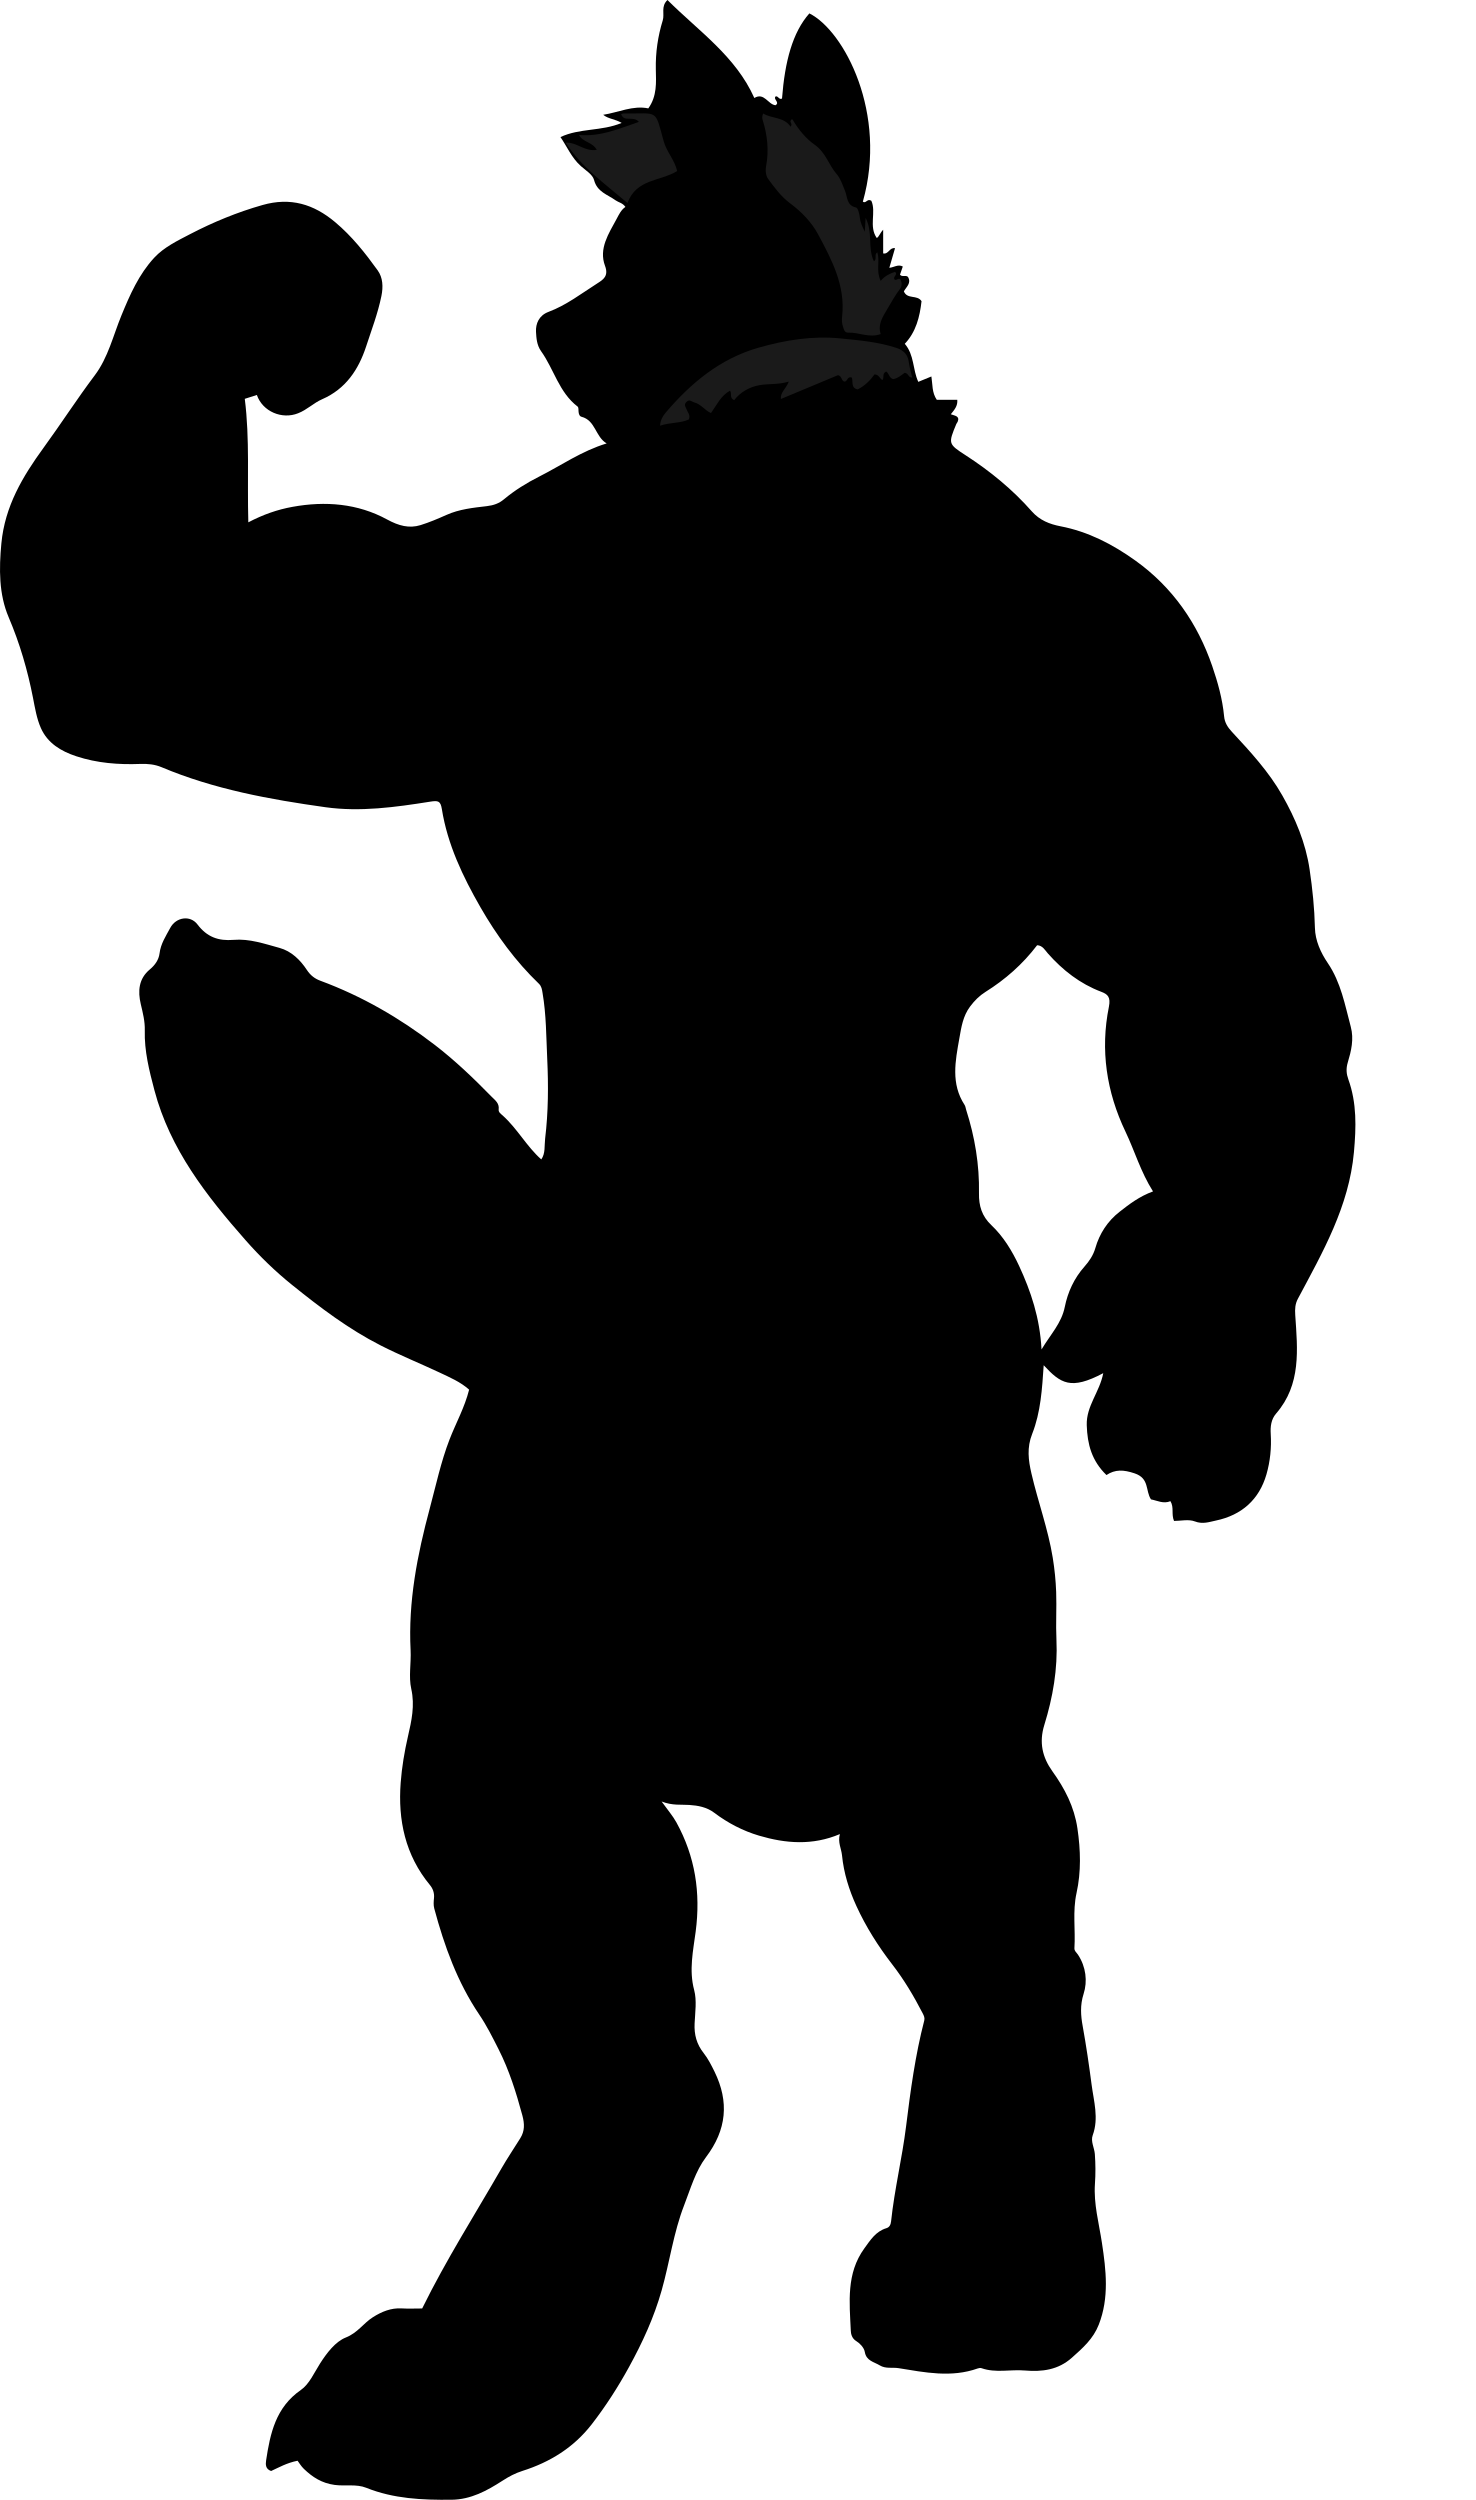
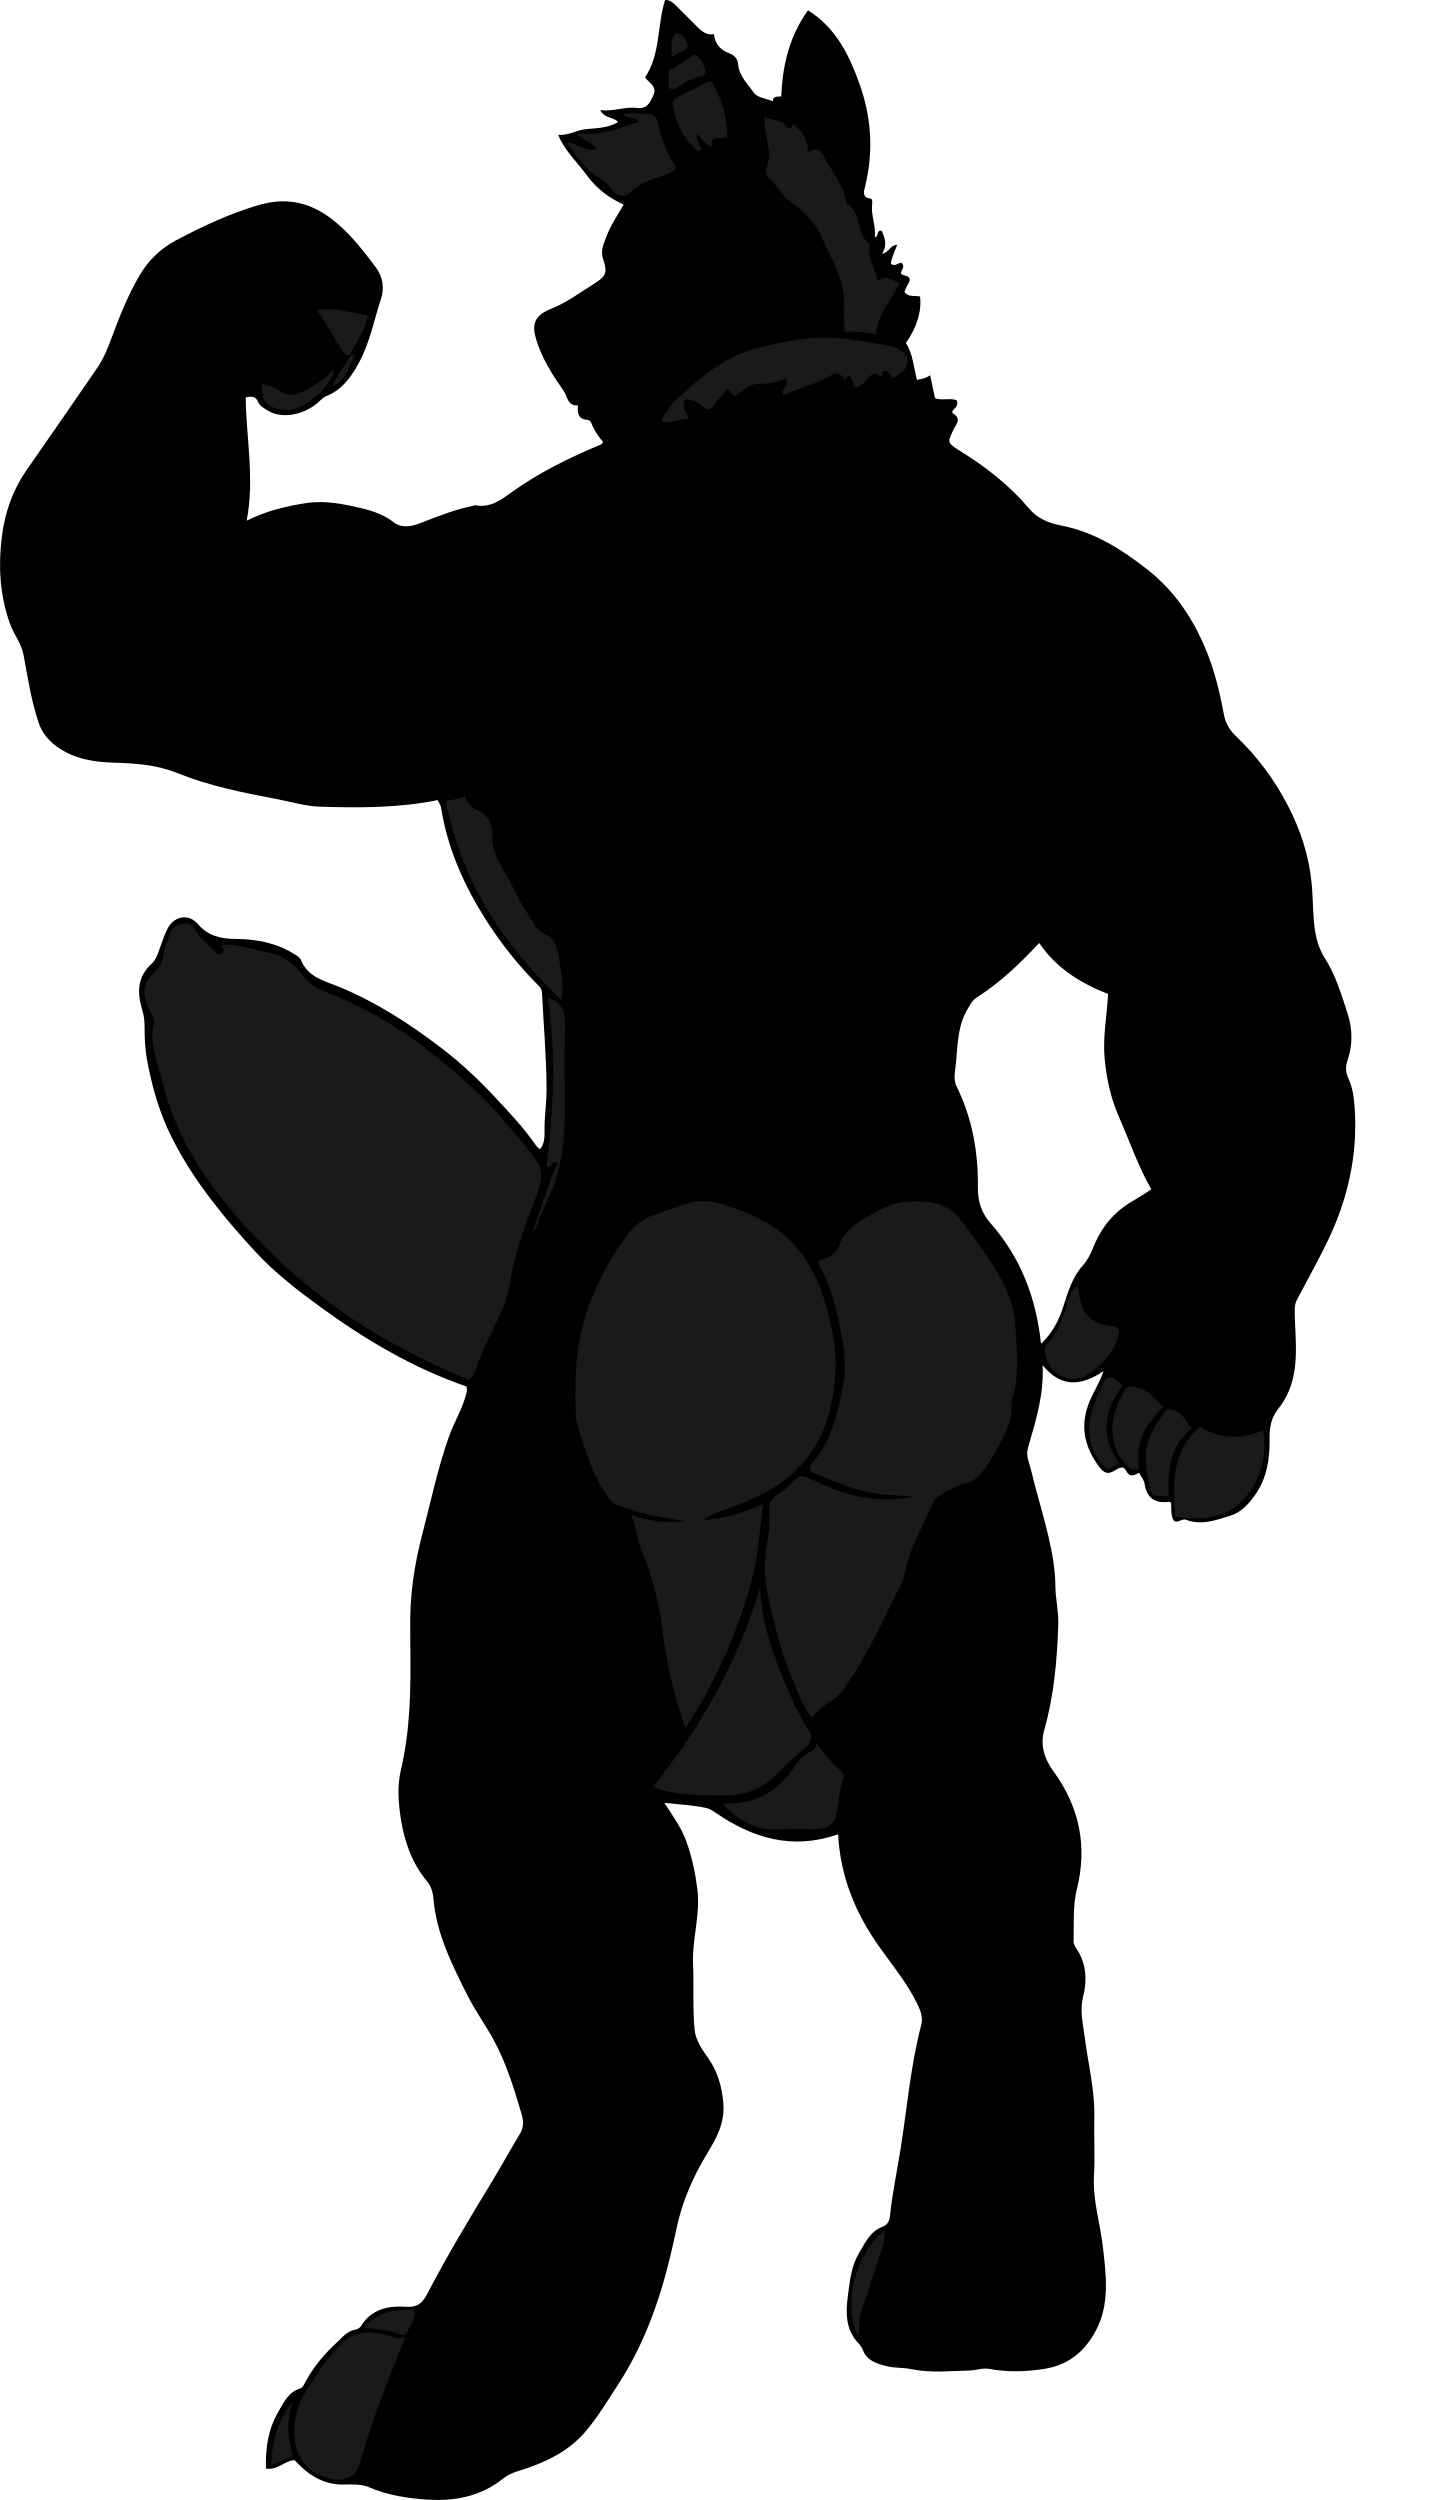
- <svg xmlns="http://www.w3.org/2000/svg" version="1.1" id="Layer_1" x="0px" y="0px" viewBox="0 0 428.53 725.88" style="enable-background:new 0 0 428.53 725.88;" xml:space="preserve">
+ <svg xmlns="http://www.w3.org/2000/svg" version="1.1" id="Layer_1" x="0px" y="0px" viewBox="0 0 420.8 726.42" style="enable-background:new 0 0 420.8 726.42;" xml:space="preserve">
  <style type="text/css">
	.st0{fill:#1A1A1A;}
</style>
  <g>
-     <path d="M74.58,114.68c-1.13,0.36-2.06,0.66-3.51,1.12c1.48,11.63,0.68,23.53,1.03,35.86c4.34-2.28,8.46-3.7,12.79-4.49   c9.57-1.75,18.98-0.99,27.5,3.66c3.37,1.84,6.42,2.66,9.71,1.64c2.52-0.78,5.04-1.85,7.48-2.94c3.78-1.7,7.79-2.1,11.77-2.57   c1.95-0.23,3.51-0.76,5-2.01c3.11-2.59,6.54-4.72,10.16-6.55c6.42-3.24,12.36-7.45,19.64-9.65c-3.32-1.93-3.21-6.69-7.31-7.74   c-0.6-0.15-0.82-0.87-0.86-1.55c-0.03-0.48,0.02-1.19-0.27-1.41c-5.42-4.14-6.87-10.87-10.61-16.09c-1.25-1.75-1.37-3.83-1.47-5.61   c-0.12-2.36,0.84-4.76,3.64-5.8c5.19-1.94,9.57-5.35,14.19-8.29c1.63-1.04,3.34-2.08,2.21-5.07c-1.88-5.01,1.08-9.38,3.35-13.6   c0.67-1.25,1.3-2.64,2.57-3.51c-0.81-1.18-2-1.3-2.85-1.91c-2.32-1.69-5.35-2.4-6.26-5.92c-0.4-1.57-2.42-2.77-3.82-4.02   c-2.71-2.41-4.04-5.72-5.93-8.43c5.61-2.65,11.88-1.64,17.77-4.11c-1.88-1.14-3.9-1.14-5.36-2.36c4.43-0.68,8.62-2.79,13.1-1.86   c2.58-3.61,2.26-7.55,2.18-11.36c-0.1-4.86,0.59-9.6,2.01-14.19c0.58-1.88-0.61-4.05,1.37-5.92c8.99,8.99,19.79,16.29,25.22,28.45   c2.88-1.72,3.94,1.87,6.14,2.11c1.41-0.83-0.78-1.72,0.05-2.57c0.75-0.2,1.01,1.1,1.85,0.62c0.83-10.79,3.05-19.19,7.94-24.72   c10.14,5.07,22.75,29.1,15.53,54.66c0.9,0.69,1.29-1.05,2.47-0.25c1.47,3.29-0.81,7.43,1.57,10.8c0.65-0.32,0.88-1.37,1.86-2.4   c0,2.69,0,4.79,0,6.88c1.6,0.33,1.8-1.8,3.44-1.52c-0.53,1.83-1.05,3.63-1.65,5.7c1.33-0.11,2.56-1.13,3.91-0.37   c-0.27,0.78-0.54,1.56-0.82,2.37c0.62,0.77,1.65,0.02,2.31,0.63c1.1,1.81-0.5,2.94-1.18,4.21c0.99,2.41,3.88,0.89,5.13,2.85   c-0.51,4.53-1.61,8.96-4.87,12.37c2.81,3.24,2.26,7.46,3.93,11.05c1.21-0.5,2.42-0.99,3.8-1.56c0.38,2.36,0.12,4.65,1.57,6.78   c1.83,0,3.8,0,5.95,0c0.16,1.8-0.84,2.89-1.88,4.19c1.08,0.44,2.71,0.45,1.98,2.2c-0.1,0.23-0.3,0.41-0.39,0.64   c-2.35,5.7-2.39,5.77,2.76,9.1c7.1,4.6,13.59,9.92,19.17,16.26c2.3,2.61,5.21,3.72,8.3,4.32c8.12,1.56,15.22,5.27,21.82,10   c10.76,7.73,18,18.19,22.26,30.59c1.61,4.69,2.98,9.58,3.45,14.59c0.17,1.86,1.05,3.19,2.26,4.5c5.36,5.78,10.75,11.61,14.64,18.48   c3.79,6.68,6.79,13.74,7.93,21.5c0.83,5.63,1.41,11.24,1.54,16.95c0.08,3.68,1.69,7.21,3.74,10.23c3.83,5.64,4.97,12.14,6.67,18.49   c0.96,3.58,0.13,7.02-0.87,10.35c-0.54,1.8-0.41,3.33,0.17,4.93c2.48,6.9,2.27,13.87,1.62,21.11   c-1.44,15.81-9.07,29.05-16.26,42.55c-0.81,1.51-0.91,2.94-0.78,4.81c0.67,9.94,1.77,20.1-5.56,28.55   c-1.46,1.68-1.69,3.79-1.56,5.91c0.25,3.99-0.16,7.98-1.24,11.74c-2.11,7.32-7.19,11.85-14.69,13.42   c-1.95,0.41-3.83,1.12-6.09,0.25c-1.82-0.7-4.13-0.14-6.06-0.14c-0.85-2.02,0.07-3.88-1.04-5.74c-2.04,0.86-3.86-0.19-5.65-0.52   c-1.66-2.5-0.38-6.1-4.76-7.56c-3.23-1.08-5.62-1.19-8.17,0.49c-4.27-4.14-5.54-8.88-5.72-14.47c-0.18-5.59,3.77-9.65,4.79-15.11   c-9.45,5.02-12.38,3-17.29-2.3c-0.46,6.78-0.85,13.62-3.34,19.92c-1.6,4.03-1.1,7.71-0.22,11.51c1.9,8.2,4.84,16.14,6.19,24.47   c0.53,3.28,0.87,6.61,0.99,9.93c0.17,4.62-0.14,9.26,0.08,13.87c0.4,8.49-1.04,16.72-3.52,24.74c-1.57,5.07-0.57,9.39,2.34,13.45   c3.61,5.03,6.35,10.31,7.27,16.57c0.93,6.32,1.11,12.6-0.26,18.8c-1.18,5.34-0.27,10.66-0.61,15.98c-0.05,0.86,0.63,1.29,1.03,1.9   c2.34,3.54,2.81,7.73,1.63,11.4c-1.05,3.28-0.81,6.34-0.27,9.29c1.02,5.66,1.86,11.38,2.6,17.06c0.62,4.77,2.14,9.72,0.32,14.69   c-0.65,1.76,0.48,3.63,0.62,5.45c0.21,2.86,0.23,5.76,0.03,8.62c-0.41,5.88,1.17,11.47,2.03,17.18c1.2,7.91,2.15,15.89-0.92,23.74   c-1.61,4.13-4.67,6.8-7.8,9.59c-3.98,3.56-8.65,4.15-13.66,3.72c-4.19-0.36-8.45,0.78-12.58-0.67c-0.32-0.11-0.76-0.05-1.09,0.07   c-7.68,2.74-15.34,1.16-23-0.08c-1.81-0.29-3.73,0.24-5.44-0.8c-1.69-1.03-3.93-1.3-4.37-3.92c-0.21-1.29-1.54-2.58-2.42-3.1   c-1.41-0.84-1.61-2.27-1.64-3.07c-0.37-8.22-1.37-16.6,3.95-23.91c1.74-2.39,3.29-4.91,6.38-5.84c0.91-0.27,1.26-1.02,1.37-2   c0.98-9.27,3.21-18.35,4.35-27.57c1.28-10.34,2.66-20.64,5.28-30.73c0.19-0.74-0.08-1.37-0.45-2.08c-2.58-5-5.42-9.79-8.89-14.27   c-4.04-5.23-7.58-10.83-10.35-16.87c-2.15-4.7-3.68-9.58-4.19-14.74c-0.19-1.96-1.28-3.77-0.62-6.17   c-7.99,3.39-15.8,2.72-23.45,0.46c-4.68-1.38-9.09-3.67-13.04-6.66c-2.16-1.63-4.67-2.09-7.24-2.26c-2.42-0.16-4.87,0.23-8.03-1   c1.8,2.51,3.25,4.17,4.29,6.06c5.46,9.92,7.08,20.38,5.6,31.72c-0.72,5.49-1.99,11.17-0.44,16.96c0.81,3.03,0.28,6.47,0.13,9.71   c-0.16,3.23,0.59,6.03,2.63,8.6c1.28,1.62,2.23,3.52,3.15,5.38c4.29,8.77,3.54,16.88-2.47,24.83c-3.06,4.05-4.49,9.16-6.34,13.94   c-3.11,8.01-4.21,16.54-6.54,24.76c-2.22,7.85-5.59,15.17-9.47,22.23c-3.17,5.78-6.74,11.35-10.81,16.61   c-5.28,6.81-12.14,11.02-20.13,13.56c-2.15,0.68-3.92,1.64-5.8,2.85c-4.49,2.89-9.16,5.48-14.86,5.53   c-8.44,0.08-16.73-0.27-24.71-3.48c-2.87-1.15-6.1-0.41-9.18-0.83c-3.77-0.52-6.41-2.26-8.91-4.65c-0.81-0.77-1.38-1.77-1.84-2.37   c-3.2,0.64-5.42,1.96-7.68,2.98c-1.65-0.56-1.63-1.9-1.45-3.11c1.19-7.85,2.79-15.35,10.08-20.41c2.46-1.7,3.86-5,5.57-7.68   c1.98-3.1,4.49-6.38,7.49-7.56c3.45-1.36,5.14-4.18,7.89-5.91c2.47-1.56,5.21-2.73,8.32-2.54c1.98,0.12,3.98,0.02,5.96,0.02   c6.94-14.12,15.3-27.24,23.04-40.7c1.7-2.95,3.63-5.81,5.44-8.72c1.32-2.12,1.27-4.18,0.6-6.67c-1.79-6.62-3.82-13.13-6.94-19.26   c-1.71-3.37-3.41-6.79-5.52-9.91c-6.4-9.46-10.19-19.99-13.12-30.9c-0.25-0.94-0.17-2-0.07-2.99c0.15-1.47-0.33-2.78-1.18-3.8   c-7.17-8.68-9.32-18.86-8.49-29.73c0.34-4.48,1.09-8.98,2.11-13.42c1.04-4.51,2.04-8.96,0.96-13.8c-0.8-3.57,0-7.47-0.19-11.21   c-0.73-14.09,1.94-27.7,5.56-41.18c1.8-6.71,3.24-13.54,5.75-20.04c1.84-4.76,4.38-9.26,5.68-14.45c-2.48-2.24-5.65-3.59-8.73-5.04   c-5.63-2.64-11.4-4.97-16.95-7.8c-9.35-4.76-17.62-11.04-25.75-17.59c-4.88-3.93-9.35-8.28-13.44-12.92   c-11.39-12.93-21.98-26.46-26.5-43.57c-1.5-5.68-2.96-11.43-2.8-17.38c0.07-2.65-0.57-5.11-1.16-7.62c-0.9-3.8-0.63-7.4,2.64-10.11   c1.5-1.24,2.58-2.81,2.8-4.62c0.34-2.83,1.85-5.06,3.11-7.42c1.67-3.14,5.81-3.79,7.91-1c2.74,3.63,6.06,4.85,10.49,4.47   c4.58-0.39,8.98,1.15,13.34,2.34c3.43,0.94,6.03,3.5,7.94,6.41c1.05,1.59,2.31,2.53,3.91,3.12c12.05,4.46,23.02,10.8,33.19,18.61   c5.92,4.55,11.28,9.69,16.49,15.02c1.03,1.05,2.32,1.92,2.09,3.72c-0.11,0.84,0.66,1.31,1.19,1.8c4.25,3.82,6.94,8.97,11.18,12.73   c1.25-1.76,0.87-3.95,1.12-6.05c0.93-7.69,0.97-15.41,0.61-23.1c-0.3-6.4-0.27-12.84-1.36-19.19c-0.17-1.01-0.27-1.9-1.05-2.66   c-6.79-6.53-12.3-14.07-16.98-22.21c-5.13-8.95-9.56-18.22-11.21-28.53c-0.38-2.37-1.08-2.5-3.41-2.13   c-10.05,1.6-20.32,3.02-30.37,1.61c-16.19-2.27-32.35-5.2-47.59-11.62c-1.98-0.83-4.04-1.03-6.16-0.95   c-6.32,0.25-12.56-0.23-18.62-2.23c-4.45-1.47-8.32-3.8-10.26-8.17c-1.22-2.74-1.72-5.83-2.3-8.8c-1.57-8.04-3.83-15.79-7.07-23.4   c-2.85-6.7-2.81-14.03-2.11-21.45c1.02-10.78,6.16-19.38,12.27-27.78c5.05-6.93,9.68-14.15,14.85-21.01   c3.86-5.12,5.32-11.48,7.72-17.34c2.47-6.03,5.09-12,9.55-16.81c2.83-3.05,6.71-4.91,10.39-6.83c6.73-3.5,13.7-6.37,21.04-8.46   c8.13-2.32,14.87-0.25,21.08,4.96c4.84,4.06,8.73,8.96,12.37,14.03c1.51,2.11,1.62,4.76,1.07,7.44c-1.03,5.04-2.86,9.83-4.45,14.68   c-2.2,6.69-5.92,12.31-12.78,15.29c-2.44,1.06-4.38,3.07-6.95,4.06C81.91,121.86,76.27,119.53,74.58,114.68z M334.78,345.93   c-3.59-5.67-5.31-11.72-7.99-17.34c-5.52-11.54-7.35-23.72-4.82-36.26c0.57-2.84-0.35-3.66-2.24-4.37   c-6.17-2.34-11.15-6.24-15.48-11.13c-0.84-0.95-1.53-2.32-3.12-2.38c-4.18,5.5-9.22,9.94-15.02,13.57   c-1.76,1.1-3.18,2.54-4.45,4.24c-2.08,2.78-2.54,6-3.11,9.23c-1.17,6.58-2.51,13.15,1.52,19.33c0.26,0.39,0.3,0.93,0.45,1.39   c2.53,7.89,3.88,15.97,3.73,24.28c-0.06,3.57,0.8,6.6,3.6,9.24c3.48,3.29,6.02,7.48,8.03,11.79c3.44,7.41,6.05,15.14,6.53,24.3   c2.7-4.5,5.8-7.63,6.75-12.34c0.86-4.28,2.7-8.33,5.74-11.75c1.35-1.52,2.53-3.25,3.13-5.33c1.21-4.23,3.58-7.85,7.01-10.53   C327.88,349.64,330.82,347.38,334.78,345.93z" />
-     <path class="st0" d="M253.74,75.87c1.03-0.63-0.05-1.96,0.99-2.6c0.83,2.56-0.46,5.34,0.98,8.28c1.2-1.43,2.61-2.11,4.14-2.61   c1.08,0.79-0.87,1.44-0.05,2.27c0.5,0.3,1.01-0.61,1.64-0.1c0.42,0.9,0.54,1.9-0.11,2.75c-1.41,1.86-2.52,3.89-3.71,5.89   c-1.36,2.31-2.81,4.47-1.91,7.24c-3.35,1.23-6.31-0.54-9.38-0.4c-1.21,0.06-1.33-1.09-1.57-1.77c-0.33-0.89-0.36-1.97-0.25-2.94   c1.01-8.95-3.04-16.53-7.01-23.9c-1.84-3.43-4.76-6.48-8.13-8.98c-2.52-1.87-4.52-4.53-6.38-7.11c-0.56-0.78-0.83-2.19-0.54-3.72   c0.82-4.38,0.39-8.85-0.96-13.15c-0.2-0.63-0.3-1.17,0.1-2.07c2.58,1.58,6.01,0.93,7.96,3.84c0.73-0.9-0.42-1.33,0.09-1.87   c0.2-0.36,0.4-0.38,0.58-0.07c1.62,2.8,3.86,5.46,6.26,7.13c3.3,2.29,4.1,5.87,6.43,8.54c1.2,1.38,1.72,3.19,2.44,4.88   c0.73,1.72,0.39,4.26,3.21,4.85c0.56,0.12,0.99,1.9,1.09,2.95c0.13,1.36,0.69,2.48,1.45,4.1c0.09-1.55,0.15-2.63,0.23-4.05   C253.52,67.46,251.86,71.98,253.74,75.87z" />
-     <path class="st0" d="M257.31,107.87c-1.31,0.63-0.47,1.76-1.1,2.48c-0.77-0.35-0.93-1.58-2.29-1.65c-1.21,1.72-2.82,3.32-4.88,4.36   c-2.09-0.38-1.27-2.39-1.72-3.45c-1.43-0.46-1.18,1.31-2.22,1.18c-0.86-0.32-0.64-1.62-1.79-1.86c-5.42,2.26-10.96,4.57-16.58,6.92   c-0.22-1.91,1.41-2.83,2.3-5.05c-3.12,0.93-5.95,0.57-8.55,1.04c-2.78,0.5-5.5,1.96-7.31,4.35c-1.49-0.65-0.56-1.95-1.22-2.75   c-2.6,1.41-3.79,4.06-5.51,6.49c-1.77-0.75-2.9-2.58-4.85-3.09c-0.78-0.2-1.38-1.05-2.29-0.13c-0.9,0.91-0.14,1.52,0.12,2.3   c0.26,0.79,1.1,1.43,0.59,2.77c-2.4,1.15-5.42,0.82-8.35,1.82c0.05-1.56,0.78-2.81,1.62-3.79c7.35-8.63,15.84-15.7,27-18.87   c7.75-2.21,15.7-3.49,23.73-2.68c5.44,0.55,10.94,1,16.25,2.75c2.25,0.74,3.3,2.05,3.58,3.95c0.23,1.56,0.6,3.09,1.03,4.65   c-1.22,0.09-0.95-1.19-2.2-1.37c-0.83,0.57-1.89,1.58-3.31,1.84C258.19,109.84,258.12,108.37,257.31,107.87z" />
-     <path class="st0" d="M168.1,39.18c6.26,0.58,11.63-1.82,17.4-3.79c-1.64-1.93-4.27,0.25-5.15-2.23c0.26-0.08,0.48-0.22,0.69-0.22   c10.21,0.17,9.02-1.58,11.65,8.03c0.85,3.1,3.19,5.46,3.93,8.69c-4.89,3.02-11.84,2.22-14.43,9.28   c-6.68-5.69-13.34-10.35-17.95-17.51c3.22-0.23,5.5,2.68,9.03,2.08C172,41.17,169.25,41.38,168.1,39.18z" />
+     <path d="M243.53,532.99c-13.39,4.69-24.92,1.07-35.72-6.34c-0.83-0.57-1.55-1.06-2.58-1.3c-3.82-0.87-7.69-0.97-12.19-1.49   c2.62,4.02,5.03,7.36,6.42,11.28c1.6,4.52,2.59,9.07,3.18,13.89c0.91,7.39-1.57,14.41-1.26,21.58c0.28,6.43-0.17,12.88,0.47,19.27   c0.31,3.14,2.34,5.85,4.15,8.49c2.54,3.72,3.69,7.74,4.14,12.35c0.6,6.12-1.9,10.47-4.9,15.42c-4.01,6.63-7.14,13.97-8.73,21.67   c-3.29,15.9-7.9,31.21-16.88,45.01c-3.08,4.73-5.97,9.59-9.63,13.85c-5.12,5.97-12.13,9.09-19.45,11.35   c-1.59,0.49-3.08,1.14-4.2,2.05c-6.62,5.38-14.41,6.79-22.48,6.22c-5.55-0.4-11.2-1.24-16.45-3.51c-2.45-1.06-5.08-0.87-7.68-0.85   c-5.81,0.03-10.21-2.75-14.1-7.06c-2.7-0.06-4.79,2.93-8.36,2.44c-0.19-5.82,0.62-11.44,3.58-16.5c1.55-2.66,2.89-5.76,6.39-6.81   c0.75-0.23,1.27-1.45,1.73-2.3c2.32-4.3,5.49-7.89,9.03-11.19c1.62-1.51,3-3.3,5.44-3.64c0.54-0.07,1.17-0.56,1.47-1.04   c3.08-4.94,7.94-5.91,13.13-5.55c3.25,0.22,4.72-1.1,6.15-3.85c5.7-10.97,12.07-21.56,18.5-32.12c2.86-4.7,5.51-9.53,8.35-14.25   c1.18-1.96,1.13-3.72,0.47-5.92c-2.23-7.5-4.5-14.98-8.32-21.86c-2.32-4.17-5.14-8.07-7.28-12.31c-4.5-8.94-9.07-17.89-9.96-28.13   c-0.16-1.86-0.69-3.8-1.81-5.13c-4.42-5.24-6.6-11.47-7.64-17.98c-0.74-4.63-1.13-9.68-0.08-14.16   c2.83-11.97,2.97-24.02,2.79-36.16c-0.03-1.87,0.03-3.75-0.01-5.62c-0.18-9.3,1.22-18.34,3.58-27.35   c2.44-9.32,4.39-18.77,7.61-27.88c1.42-4.04,3.7-7.71,4.88-11.86c0.28-0.99,0.58-1.85,0.22-2.84   c-15.41-5.33-29.25-13.51-42.36-23.06c-6.69-4.87-13.27-9.95-18.87-16.02c-9.34-10.12-18.06-20.76-24.31-33.17   c-3.66-7.26-5.86-14.97-7.29-22.96c-0.57-3.22-0.66-6.39-0.66-9.6c0-1.62-0.25-3.15-0.72-4.72c-1.45-4.83-1.44-9.43,2.69-13.22   c1.67-1.54,2.13-3.81,2.91-5.86c0.61-1.59,1.11-3.26,1.96-4.73c1.99-3.43,6.07-4.05,8.64-1.03c2.96,3.47,6.58,4.29,10.84,4.32   c6.05,0.05,11.91,1.11,17.18,4.42c0.76,0.48,1.66,0.98,1.93,1.68c2.02,5.14,7.01,6.14,11.24,7.89   c10.63,4.4,20.13,10.55,29.23,17.46c5.76,4.37,11.01,9.27,15.91,14.53c4.19,4.51,8.46,8.97,11.95,14.09   c0.27,0.39,0.71,0.67,1.14,1.06c1.47-1.79,1.31-3.83,1.31-5.84c0-3.84,0.59-7.7,0.59-11.48c-0.02-9.4-0.87-18.8-1.32-28.2   c-0.06-1.34-0.96-1.96-1.71-2.74c-5.45-5.55-10.25-11.63-14.44-18.18c-6.45-10.09-11.27-20.84-13.17-32.76   c-0.11-0.69-0.57-1.33-0.98-2.26c-11.35,2.31-22.85,2.28-34.33,1.91c-4.11-0.13-8.18-1.4-12.27-2.17   c-9.84-1.87-19.71-3.81-29.01-7.57c-6.03-2.44-12.09-2.84-18.42-3.04c-5.83-0.18-11.71-1.05-16.71-4.72   c-2.44-1.79-4.24-3.98-5.2-6.82c-2.14-6.39-3.18-13.05-4.38-19.64c-0.65-3.54-2.89-6.13-4.03-9.35   c-2.89-8.23-3.37-16.47-2.31-25.08c0.88-7.14,3.18-13.64,7.2-19.41c6.86-9.84,13.68-19.72,20.47-29.61   c2.19-3.18,3.47-6.73,4.78-10.28c2.13-5.75,4.5-11.41,7.58-16.69c2.5-4.28,6.09-7.78,10.5-10.12c7.76-4.12,15.66-7.85,24.19-10.33   c8.67-2.51,15.7-0.52,22.46,5.14c4.52,3.79,7.94,8.28,11.43,12.9c2.26,2.99,2.52,6.33,1.59,9.16c-2.07,6.24-3.23,12.79-6.45,18.67   c-2.25,4.1-4.8,7.76-9.29,9.58c-1.22,0.49-1.97,1.46-2.92,2.24c-3.95,3.27-10.28,4.65-14.43,1.95c-1.06-0.69-2.17-1.23-2.66-2.43   c-0.68-1.68-1.95-1.65-3.58-1.32c0.11,11.78,2.63,23.55,0.28,35.84c5.84-2.9,11.55-4.24,17.32-5.11   c5.56-0.84,11.07,0.29,16.47,1.61c3.18,0.77,6.21,1.86,8.93,3.97c2.11,1.64,4.82,1.35,7.41,0.36c5.12-1.96,10.2-4.06,15.61-5.12   c0.24-0.05,0.49-0.24,0.71-0.19c4.34,0.84,7.45-1.57,10.67-3.88c8-5.72,16.78-10.01,25.83-13.78c0.21-0.09,0.33-0.36,0.64-0.72   c-1.26-1.4-2.35-2.97-3.14-4.75c-0.3-0.69-0.45-1.62-1.67-1.71c-2.43-0.18-2.76-1.99-2.53-4.19c-3.06,0.27-2.99-2.51-4.06-4.06   c-3.27-4.7-6.38-9.47-8.08-15.1c-1.3-4.28-0.64-6.9,4.36-8.9c4.51-1.8,8.3-4.65,12.33-7.18c3.6-2.26,4.12-3.19,2.78-7.21   c-0.82-2.47,0.03-4.1,0.8-6.23c1.27-3.49,3.32-6.47,5.16-9.66c-4.37-1.96-7.92-4.67-10.81-8.63c-2.8-3.84-6.44-7.07-8.2-11.65   c2.87,0.32,5.33-1.39,8.12-1.64c3.14-0.29,6.38-0.33,9.24-2.04c-1.2-1.61-3.81-0.88-5.18-3.48c3.89,0.48,7.19-1.07,10.56-0.65   c3.17,0.4,3.96-1.61,4.93-3.71c0.9-1.93-0.37-3.05-1.6-4.18c-0.27-0.25-0.49-0.56-0.85-0.98c4.54-6.75,3.45-14.92,5.82-22.5   c1.42-0.11,2.53,0.98,3.63,2.1c1.94,1.95,3.87,3.9,5.84,5.83c1.3,1.28,2.7,2.41,4.73,2c0.25,2.88,1.94,4.63,4.52,5.61   c1.54,0.59,2.34,1.52,2.51,3.26c0.32,3.33,2.82,5.65,4.58,8.19c0.93,1.35,3.45,1.61,5.5,2.47c0-1.72,1.43-1.23,2.47-1.46   c0.32-9.02,2.35-17.47,7.75-24.98C242.8,8,246.66,15.8,249.67,24.15c3.56,9.86,4.23,19.9,1.67,30.14   c-0.31,1.26-0.96,3.08,1.53,3.39c0.66,0.08,0.63,1.01,0.55,1.6c-0.41,3.26,1.16,6.34,0.77,9.63c1.27-0.2,0.37-2.09,1.96-1.89   c0.97,2.03,1.77,4.22,0.15,6.69c2-0.29,2.35-2.51,4.39-2.6c-0.65,1.95-1.63,3.61-1.84,5.47c1.16,1.12,2.08-0.29,3.09-0.22   c1.21,1.12-0.09,2.06-0.17,3.04c0.55,1.04,2.05,0.25,2.6,1.74c-0.08,1.16-1.25,2.23-1.54,3.7c1.09,1.61,3.01,0.96,4.5,1.32   c0.58,4.11-1.06,9.43-4.12,13.44c2.07,3.24,2.26,7.1,3.23,10.79c1.25-0.34,2.57-0.37,3.82-1.37c0.52,2.46,0.97,4.56,1.42,6.69   c2.09,0.76,4.28-0.14,6.29,0.57c0.35,0.94,0.18,1.7-0.55,2.4c-0.4,0.39-1.13,1.06-0.39,1.52c2.63,1.63,0.48,3.45-0.05,4.74   c-1.38,3.35-2.24,3.49,1.89,6.04c7.52,4.64,14.43,10.01,20.14,16.78c2.47,2.93,5.73,4.24,9.24,4.92   c9.69,1.87,17.63,6.9,25.24,12.88c4.55,3.58,8.27,7.79,11.35,12.54c4.89,7.53,7.96,15.88,9.8,24.66c0.32,1.55,0.68,3.11,0.95,4.68   c0.41,2.38,1.52,4.54,3.43,6.36c6.2,5.88,11.27,12.69,15.2,20.28c3.63,7,6.05,14.34,6.87,22.3c0.36,3.47,0.36,6.91,0.61,10.36   c0.29,4.06,0.99,8.15,3.18,11.56c3.24,5.04,4.85,10.59,6.68,16.19c1.59,4.85,1.44,9.34-0.11,13.99c-0.59,1.77-0.36,3.36,0.46,5.15   c1.22,2.66,1.54,5.68,1.73,8.59c0.9,13.83-2.18,26.87-8.27,39.22c-2.71,5.5-5.7,10.86-8.55,16.29c-0.61,1.16-0.65,2.27-0.62,3.68   c0.16,8.46,1.62,17.15-2.84,25.1c-0.66,1.18-1.48,2.25-2.29,3.34c-1.73,2.33-2.21,5.08-2.17,8.02c0.08,5.97-0.71,11.71-4.39,16.78   c-1.88,2.59-4.02,4.84-7,5.76c-4.17,1.28-8.43,2.93-12.9,1.18c-1.32-0.52-3.03,1.75-3.88-0.39c-0.53-1.32-0.3-2.94-0.46-4.41   c-0.02-0.17-0.38-0.45-0.55-0.42c-4.11,0.56-6.52-1.05-7.15-5.29c-0.15-1.03-0.97-1.95-1.59-3.14c-1.47,0.79-2.8,1.45-3.86-0.72   c-0.74-1.51-2.25-0.53-3.26,0.09c-1.98,1.23-3.14,0.71-4.51-1.15c-4.33-5.88-5.65-11.99-2.76-18.95c1.1-2.66,2.74-5.08,4.05-8.79   c-6.74,4.52-12.43,4.68-17.69-1.73c0.43,8.67-2.05,16.34-4.27,24.06c-0.65,2.27,0.43,4.37,0.92,6.45   c1.54,6.52,3.59,12.93,5.09,19.46c1.07,4.65,1.94,9.39,1.97,14.21c0.03,3.72,0.96,7.33,0.84,11.1   c-0.33,10.37-1.24,20.65-4.05,30.65c-1.32,4.68,0.12,8.59,2.66,12.08c7.58,10.4,9.88,21.79,6.81,34.17   c-1.26,5.06-0.82,10.1-0.97,15.16c-0.03,0.94,0.51,1.7,0.96,2.37c2.83,4.3,2.97,9.17,1.82,13.73c-1.04,4.12-0.05,7.86,0.44,11.7   c0.99,7.8,2.99,15.46,2.8,23.41c-0.13,5.62,0.24,11.26-0.09,16.87c-0.42,7.15,1.79,13.88,2.59,20.82   c0.88,7.61,1.89,15.57-1.31,22.72c-2.9,6.49-7.85,11.44-15.62,12.66c-5.44,0.85-10.78,1.01-16.2,0c-1.78-0.33-3.72,0.44-5.47,0.48   c-5.69,0.13-11.4,0.8-17.11-0.4c-2.37-0.5-4.91-0.26-7.32-0.9c-2.77-0.74-5.47-1.53-6.68-4.56c-0.27-0.67-0.65-1.35-1.15-1.86   c-3.94-4.06-3.93-8.9-3.23-14.09c0.58-4.27,0.94-8.47,3.23-12.32c1.83-3.08,3.27-6.36,6.98-7.7c1.33-0.48,1.88-1.86,1.99-2.95   c0.68-6.6,2.06-13.07,3.1-19.61c1.91-11.96,2.89-24.08,5.96-35.84c0.55-2.1,0.03-3.92-0.9-5.88c-3.02-6.35-7.52-11.71-11.51-17.38   C248.43,555.59,244.17,545.13,243.53,532.99z M302.49,390.46c3.29-3.12,5.15-6.72,6.43-10.69c1.39-4.31,2.62-8.65,5.8-12.16   c1.28-1.42,2.2-3.27,2.91-5.07c1.9-4.77,4.67-8.76,8.87-11.84c2.54-1.86,5.41-3.21,8.02-5.15c-3.91-6.83-6.36-14.16-9.46-21.2   c-2.32-5.27-3.53-10.94-4.08-16.68c-0.59-6.17,0.62-12.3,1.01-18.85c-7.85-3.05-15.01-7.4-20.02-14.82   c-5.73,6.14-11.48,11.58-18.21,15.87c-1.29,0.82-1.89,2.13-2.62,3.36c-3.29,5.52-2.79,11.83-3.63,17.84   c-0.21,1.5-0.29,3.1,0.5,4.71c4.52,9.22,6.27,19.08,6.13,29.27c-0.05,4.03,1.09,7.46,3.7,10.41   C296.55,365.37,301.07,377.02,302.49,390.46z" />
+     <path class="st0" d="M136.43,401.01c-9.51-3.86-18.48-8.36-27.15-13.47c-14.85-8.75-27.78-19.87-39.24-32.61   c-10.7-11.9-19.22-25.29-23.01-41.07c-1.29-5.38-3.75-10.72-2.35-16.61c0.28-1.2-0.82-2.77-1.39-4.13   c-2.21-5.3-1.89-7.23,2.12-11.25c1.19-1.19,1.82-2.39,2.03-4.16c0.27-2.27,1.35-4.43,2.03-6.64c0.62-2.01,2.11-2.26,3.6-2.67   c1.69-0.46,2.95,0.44,3.71,1.86c1.34,2.48,3.71,3.99,5.5,6.04c0.55,0.62,1.13,1.46,2.18,0.7c1.27-0.92-0.1-1.63-0.33-2.47   c5.06-0.34,9.63,1.46,14.34,2.37c4.51,0.88,7.65,3.98,10.36,7.4c1.35,1.7,2.64,2.62,4.81,3.48c10.62,4.2,20.67,9.61,29.74,16.66   c6.95,5.4,13.76,10.98,19.71,17.49c4.41,4.83,8.73,9.75,12.63,15.02c2.38,3.21,1.45,7.03,0.32,10.06   c-3.07,8.29-6.44,16.53-7.75,25.25c-1.29,8.56-6.3,15.39-9.19,23.17C138.4,397.2,138,399.21,136.43,401.01z" />
+     <path class="st0" d="M204.6,441.71c2.87-0.48,5.81-0.74,8.61-1.49c2.81-0.75,5.49-1.99,8.51-3.12c-1.11,7.66-1.34,15.2-3.44,22.62   c-2.11,7.47-4.59,14.75-7.83,21.76c-3.23,6.98-6.63,13.91-11.33,20.58c-3.05-8.89-5.28-17.58-6.34-26.55   c-1.03-8.68-3.01-17.12-6.47-25.16c-1.37-3.19-1.22-6.71-2.97-10.17c5.27,1.75,10.25,2.67,15.42,1.7   c-3.8-0.55-7.61-1.04-11.31-2.02c-2.72-0.72-5.42-1.58-8.06-2.55c-0.97-0.36-1.74-1.06-2.47-2.03c-4.66-6.12-6.62-13.35-8.92-20.47   c-0.51-1.58-0.67-3.11-0.72-4.72c-0.33-10.31,0.11-20.51,3.73-30.34c2.92-7.9,6.83-15.23,12.05-21.85c1.73-2.2,3.96-3.8,6.56-4.72   c3.34-1.18,6.68-2.39,10.03-3.51c2.73-0.91,5.86-0.85,8.52-0.16c5.31,1.37,10.5,3.28,15.27,6.17c8.74,5.3,13.52,13.39,16.32,22.86   c1.96,6.63,3.36,13.48,2.99,20.37c-0.74,13.62-5.34,25.24-17.56,33.1c-5.5,3.53-11.45,5.52-17.4,7.75   C206.67,440.19,205.54,440.58,204.6,441.71z" />
+     <path class="st0" d="M265.44,435.01c-3.53-0.63-7.1-0.47-10.66-0.98c-6.32-0.91-11.98-3.48-17.78-5.77   c-1.91-0.75-2.01-2.13-0.78-3.5c5.89-6.56,7.23-14.95,8.86-23.06c1.04-5.19,0.05-10.6-0.95-15.87c-1.22-6.43-3.05-12.63-6.23-18.39   c-0.16-0.28-0.02-0.73-0.02-1.27c3.16-0.25,5.2-2.25,6.27-4.95c1.53-3.87,4.74-5.9,7.99-7.75c3.49-1.99,7.03-3.99,11.28-4.29   c6.25-0.44,12.08,0.23,16.06,5.69c4.27,5.84,8.75,11.55,12.06,18.06c1.93,3.8,3.25,7.78,3.48,11.91c0.38,7.03,1.26,14.15-0.72,21.1   c-0.28,0.99-0.51,1.93-0.44,2.9c0.24,2.96-0.76,5.54-2.06,8.13c-1.92,3.83-3.86,7.63-6.61,10.96c-1.13,1.36-2.44,2.55-4.2,2.9   c-2.98,0.59-5.36,2.36-7.95,3.74c-0.69,0.37-1.34,0.73-1.63,1.43c-2.88,6.98-7.09,13.4-8.47,21.04c-0.51,2.81-2.26,5.42-3.53,8.07   c-4.15,8.65-8.31,17.29-13.9,25.16c-1.18,1.65-2.36,3.07-4.14,4.08c-2.05,1.16-3.76,2.81-5.53,4.67c-1.91-2.24-2.89-4.88-4.01-7.38   c-4.45-9.88-7.3-20.22-9.18-30.91c-0.98-5.56,0.08-10.76,0.79-16.1c0.11-0.86,0.09-1.74,0.1-2.62c0.02-1.25,0.03-2.5,0-3.75   c-0.07-3.81,3.76-4.26,5.63-6.38c3.27-3.7,3.45-3.55,7.5-1.63C247.24,435.28,255.16,436.64,265.44,435.01z" />
+     <path class="st0" d="M189.85,519.06c13.95-17.32,24.57-36.34,30.98-57.67c0.47,10.87,4.3,20.72,8.49,30.51   c1.65,3.86,3.47,7.62,5.79,11.06c1.33,1.98,0.39,3.04-0.52,4.41c-0.12,0.18-0.45,0.22-0.63,0.38c-2.41,2.17-4.87,4.19-7.08,6.67   c-4.01,4.49-9.47,7.32-15.98,7.24c-6.18-0.08-12.36,0.15-18.42-1.48C191.59,519.95,190.93,519.41,189.85,519.06z" />
+     <path class="st0" d="M255.09,81.72c2.64-2.12,4.26-0.1,6.21,0.5c-2.05,5.03-6.41,8.82-6.71,14.98c-2.97-0.63-5.95-0.87-9.19-0.89   c0.04-2.49-0.36-4.7-0.2-7.03c0.41-5.82-1.91-11.01-4.45-16.03c-0.59-1.17-1.17-2.38-1.66-3.57c-1.85-4.55-5.11-7.92-8.95-10.69   c-2.81-2.02-4.37-5.05-6.78-7.35c-1.05-1-0.87-2.53-0.47-3.53c1.48-3.77-0.25-7.29-0.59-10.89c-0.09-0.97-0.24-1.92-0.14-3.19   c2.21,1.07,4.9,0.47,6.55,2.92c0.73,1.07,1.4-0.04,1.9-0.8c2.63,2.13,4.43,4.65,4.03,8.34c2.06-1.52,3.47-1.67,4.72,0.85   c2.26,4.59,6.02,8.46,6.57,13.86c4.59,2.28,2.59,8.23,6.18,11.09c0.78,0.62,0.47,1.64,0.47,2.48   C252.58,75.91,254.46,78.47,255.09,81.72z" />
+     <path class="st0" d="M117.72,679.21c-4.93,12.49-9.8,24.24-13.16,36.54c-1.08,3.95-4.46,5.54-8.9,4.43   c-6.5-1.63-10.01-6.28-10.13-13.13c-0.08-4.57,0.98-8.61,3.56-12.53c2.91-4.42,5.59-8.95,9.3-12.8c3.64-3.78,7.86-4.66,12.84-3.45   C113.24,678.77,115.19,679.69,117.72,679.21z" />
+     <path class="st0" d="M247.06,109.34c-0.89-0.22-1.13,0.41-1.56,1.18c-1.03-2-2.38-2.61-4.32-1.31c-2.06,1.37-4.42,2.13-6.73,2.96   c-2.28,0.82-4.53,1.72-6.84,2.61c-1.15-1.85,2.51-2.82,0.56-4.82c-1.89,1-3.97,1.48-6.28,1.52c-3.91,0.07-4.19,0.42-8.11,3.59   c-1.43,0.07-1.16-1.81-2.7-2.14c-0.55,2-2.68,2.85-3.6,4.81c-0.64,1.37-1.75,1.51-3.07,0.53c-1.56-1.16-3.21-2.27-5.28-2.28   c-1.54,2.17,0.72,3.71,0.83,5.76c-2.6-0.09-4.98,1.53-7.88,0.66c1.94-4.52,5.69-7.49,9.13-10.51c5.64-4.96,11.86-9.08,19.38-10.89   c7.18-1.72,14.39-3.37,21.8-2.83c5.38,0.39,10.71,1.39,16.04,2.26c1.17,0.19,2.33,0.83,3.35,1.49c2.68,1.72,2.53,4.91-0.29,6.5   c-0.74,0.42-1.16,1.34-2.12,1.37c-0.92-0.46-0.84-1.88-2.05-2.01c-1.15-0.09-0.85,0.94-1.25,1.79c-1.33-1.19-2.57-1.33-3.79,0.26   c-0.95,1.24-2.06,2.46-3.85,2.72C247.99,111.5,247.52,110.4,247.06,109.34z" />
+     <path class="st0" d="M163,290.47c-16.93-16.14-29.05-34.52-33.42-57.74c2.01-0.41,3.71-0.49,5.45-1.3   c0.87,2.04,1.91,3.31,4.13,4.23c2.17,0.9,3.95,3.82,3.86,6.6c-0.12,3.93,1.26,7.33,3.21,10.42c2.57,4.07,4.22,8.61,6.94,12.58   c1.66,2.42,2.55,5.14,5.85,6.52c1.98,0.83,3.18,4.15,3.43,6.63C162.85,282.17,164.11,285.95,163,290.47z" />
+     <path class="st0" d="M341.42,440.67c-0.49-9.11-1.28-18.73,7.25-26.14c5.82,3.63,12.05,3.85,18.43,1.05   c1.01,7.85-0.72,14.7-5.87,20.22C355.91,441.48,348.79,441.8,341.42,440.67z" />
+     <path class="st0" d="M237.47,506.7c1.9,3.17,4.34,5.43,6.73,7.76c0.68,0.66,1.19,1.47,0.85,2.32c-1.35,3.36-1.1,7-2,10.42   c-0.74,2.84-2.13,3.97-5.01,4.17c-1.24,0.08-2.5,0.25-3.73,0.13c-5.01-0.51-10.13,1.05-15.05-0.88c-3.35-1.31-6.36-3.11-9.2-6.44   c2.95-0.14,5.31-0.31,7.64-0.9c6.01-1.52,10.22-5.27,13.41-10.3c1.11-1.75,2.32-3.18,4.26-3.86   C236.39,508.75,236.88,507.97,237.47,506.7z" />
+     <path class="st0" d="M185.69,35.4c-1.53-1.88-3.34-0.46-4.57-2.39c2.65,0,5-0.2,7.3,0.09c1.04,0.13,2.36,0.66,2.68,2.21   c0.97,4.69,2.48,9.19,5.22,13.03c-0.61,1.85-2.06,2.14-3.47,2.63c-3.45,1.22-7.04,2.1-9.73,4.99c-1.43,1.54-4.17,1.01-5.31-0.84   c-1.23-2-3.28-3.08-5.01-4.31c-3.53-2.51-5.56-6.1-8.25-9.34c3.09-0.33,5.31,3.05,8.73,1.71c-1.33-2.08-3.82-2.06-5.74-4.35   C174.32,39.62,179.73,37.33,185.69,35.4z" />
+     <path class="st0" d="M313.21,373.88c0.18,1.82,0.44,3.56,1.09,5.32c1.51,4.03,4.49,5.72,8.42,6.09c2.4,0.23,2.86,0.91,2.09,3.34   c-1.6,5.05-5.02,8.52-9.28,11.07c-4.47,2.68-10.82-0.64-11.69-5.76c-0.18-1.07-0.52-2.48,0.28-3.26c4.24-4.18,5.2-9.87,7.18-15.09   C311.63,374.72,312.1,374.08,313.21,373.88z" />
+     <path class="st0" d="M154.71,357.95c2.52-6.76,4.4-13.68,7.38-20.3c-1.58-0.31-1.75,1.49-3.26,1.39   c1.9-16.38,2.87-32.77,0.31-49.17c3.93,1.31,5.21,3.88,5.06,7.96c-0.31,8.23-0.11,16.47-0.09,24.71   c0.01,6.44-0.48,12.82-2.27,19.03c-1.26,4.37-3.47,8.36-5.19,12.55C156.11,355.44,156.08,357.01,154.71,357.95z" />
+     <path class="st0" d="M206.46,23.42c3.32,5.12,4.9,10.5,4.83,16.26c-1.41,0.87-2.73,0.22-3.89,0.69c-0.89,0.49-0.27,1.6-0.91,2.34   c-1.6-0.87-2.59-2.27-3.75-3.76c-1.04,1.9,1.01,3.09,0.99,4.72c-0.5,0.08-1.01,0.31-1.17,0.16c-3.95-3.54-6.24-7.97-7.03-13.21   c-0.24-1.58,0.72-2.15,1.85-2.71C200.34,26.44,203.31,24.98,206.46,23.42z" />
+     <path class="st0" d="M327.85,402.87c4.69-0.08,7.37,2.81,10.06,6.01c-5,4.86-8.32,10.44-6.81,18.04c-1.36,0.11-2.34,0.44-3.72-1.04   c-5.8-6.23-4.88-14.29-1.47-20.2C326.48,404.69,326.93,403.4,327.85,402.87z" />
+     <path class="st0" d="M346.29,415.02c-6.52,5.2-7,12.34-6.74,19.89c-1.77-0.15-3.16-0.27-4.52-0.39c-1.53-3.63-2.05-7.3-2.1-11.19   c-0.07-5.26,2.75-9.04,5.44-12.98c0.84-1.24,1.87-1.04,3.24-0.42C343.85,410.97,344.64,413.1,346.29,415.02z" />
+     <path class="st0" d="M326.23,402.54c-5.62,7.38-6.6,14.89-0.97,22.65c-1.29,0.71-2.36,1.3-3.43,1.89   c-3.11-2.71-4.9-6.07-5.28-10.11c-0.53-5.67,1.85-10.56,4.25-15.45c0.79-1.62,1.88-1.37,3.04-0.8   C324.59,401.09,325.21,401.75,326.23,402.54z" />
+     <path class="st0" d="M249.28,678.86c-4.41-9.54-0.97-23.45,7.61-30.76c0.58,2.57-0.48,4.61-1.14,6.68   c-1.86,5.82-3.66,11.66-5.71,17.41C249.29,674.29,250.04,676.4,249.28,678.86z" />
+     <path class="st0" d="M102.06,103.18c-0.78-0.15-1.65,0.29-2.27-0.75c-2.42-4.05-4.94-8.05-7.6-12.33   c5.26-0.78,9.84,0.79,14.73,1.61c-0.86,3.81-2.56,6.73-4.31,9.6c-0.4,0.66-0.81,1.22-0.7,2.01L102.06,103.18z" />
+     <path class="st0" d="M76.17,111.48c1.89,0.62,3.48,0.98,4.95,2.04c2.02,1.46,4.29,1.5,6.65,0.37c3.24-1.55,6.23-3.42,9.31-6.68   c-0.83,3.8-2.82,5.83-4.95,7.57c-2.92,2.39-5.85,4.74-10.2,4.22C77.66,118.5,75.67,116.43,76.17,111.48z" />
+     <path class="st0" d="M105.99,676.43c3.66-4.97,8.88-5.32,14.36-5.36c0.78,2.91-1.28,4.62-2.1,6.7c-0.39,0.99-1.6,0.74-2.32,0.44   C112.77,676.91,109.48,676.69,105.99,676.43z" />
+     <path class="st0" d="M85.12,697.78c-2.08,5.35-1.5,10.61-0.07,15.95c-2.05,0.85-3.94,1.63-6.26,2.59   C79,709.26,80.71,703.07,85.12,697.78z" />
+     <path class="st0" d="M194.52,25.68c-0.39-1.71-0.27-3.43-0.1-5.09c2.54-1.6,5-3.16,7.46-4.72c1.74,0.67,2.12,2.31,2.8,3.71   c0.69,1.42,0.05,2.55-1.28,2.73c-2.76,0.37-4.82,2.01-7.08,3.31C195.88,25.88,195.4,25.97,194.52,25.68z" />
+     <path class="st0" d="M200.12,13.51c-1.54,1.77-3.8,1.71-5.05,3.39c0.33-2.5-0.75-5.07,1.23-7.2   C198.81,9.59,199.21,11.7,200.12,13.51z" />
+     <path class="st0" d="M101.91,103.32c0.44-0.07,0.88-0.13,1.31-0.2c-2.02,2.88-2.01,7.11-6.5,9.05c1.45-3.7,3.57-6.24,5.33-8.98   L101.91,103.32z" />
  </g>
</svg>
